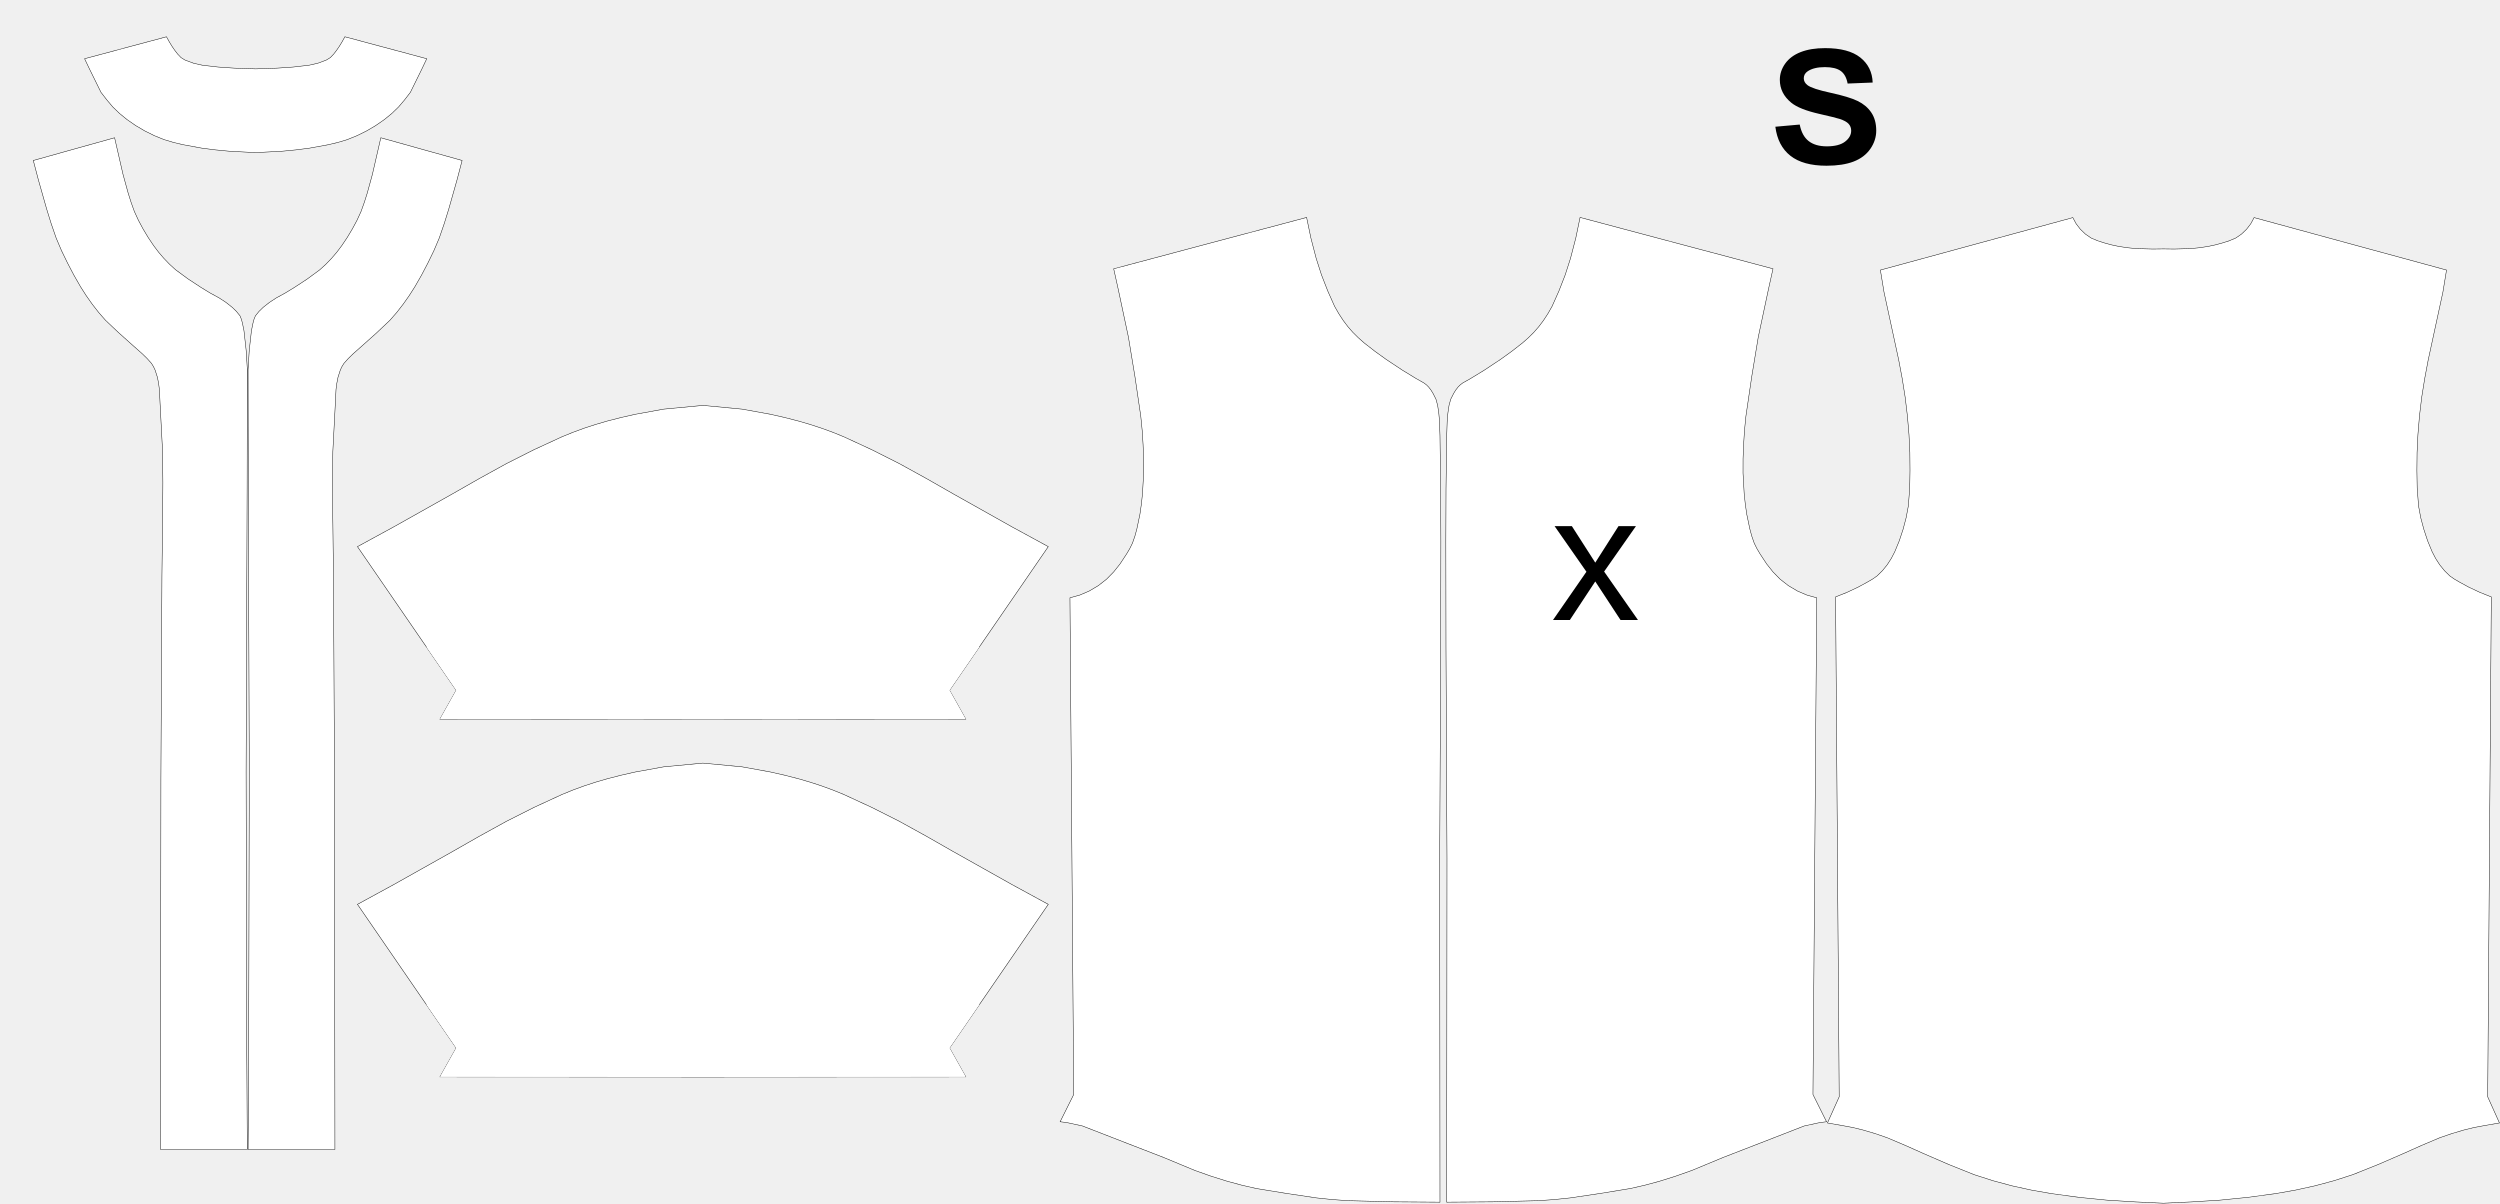
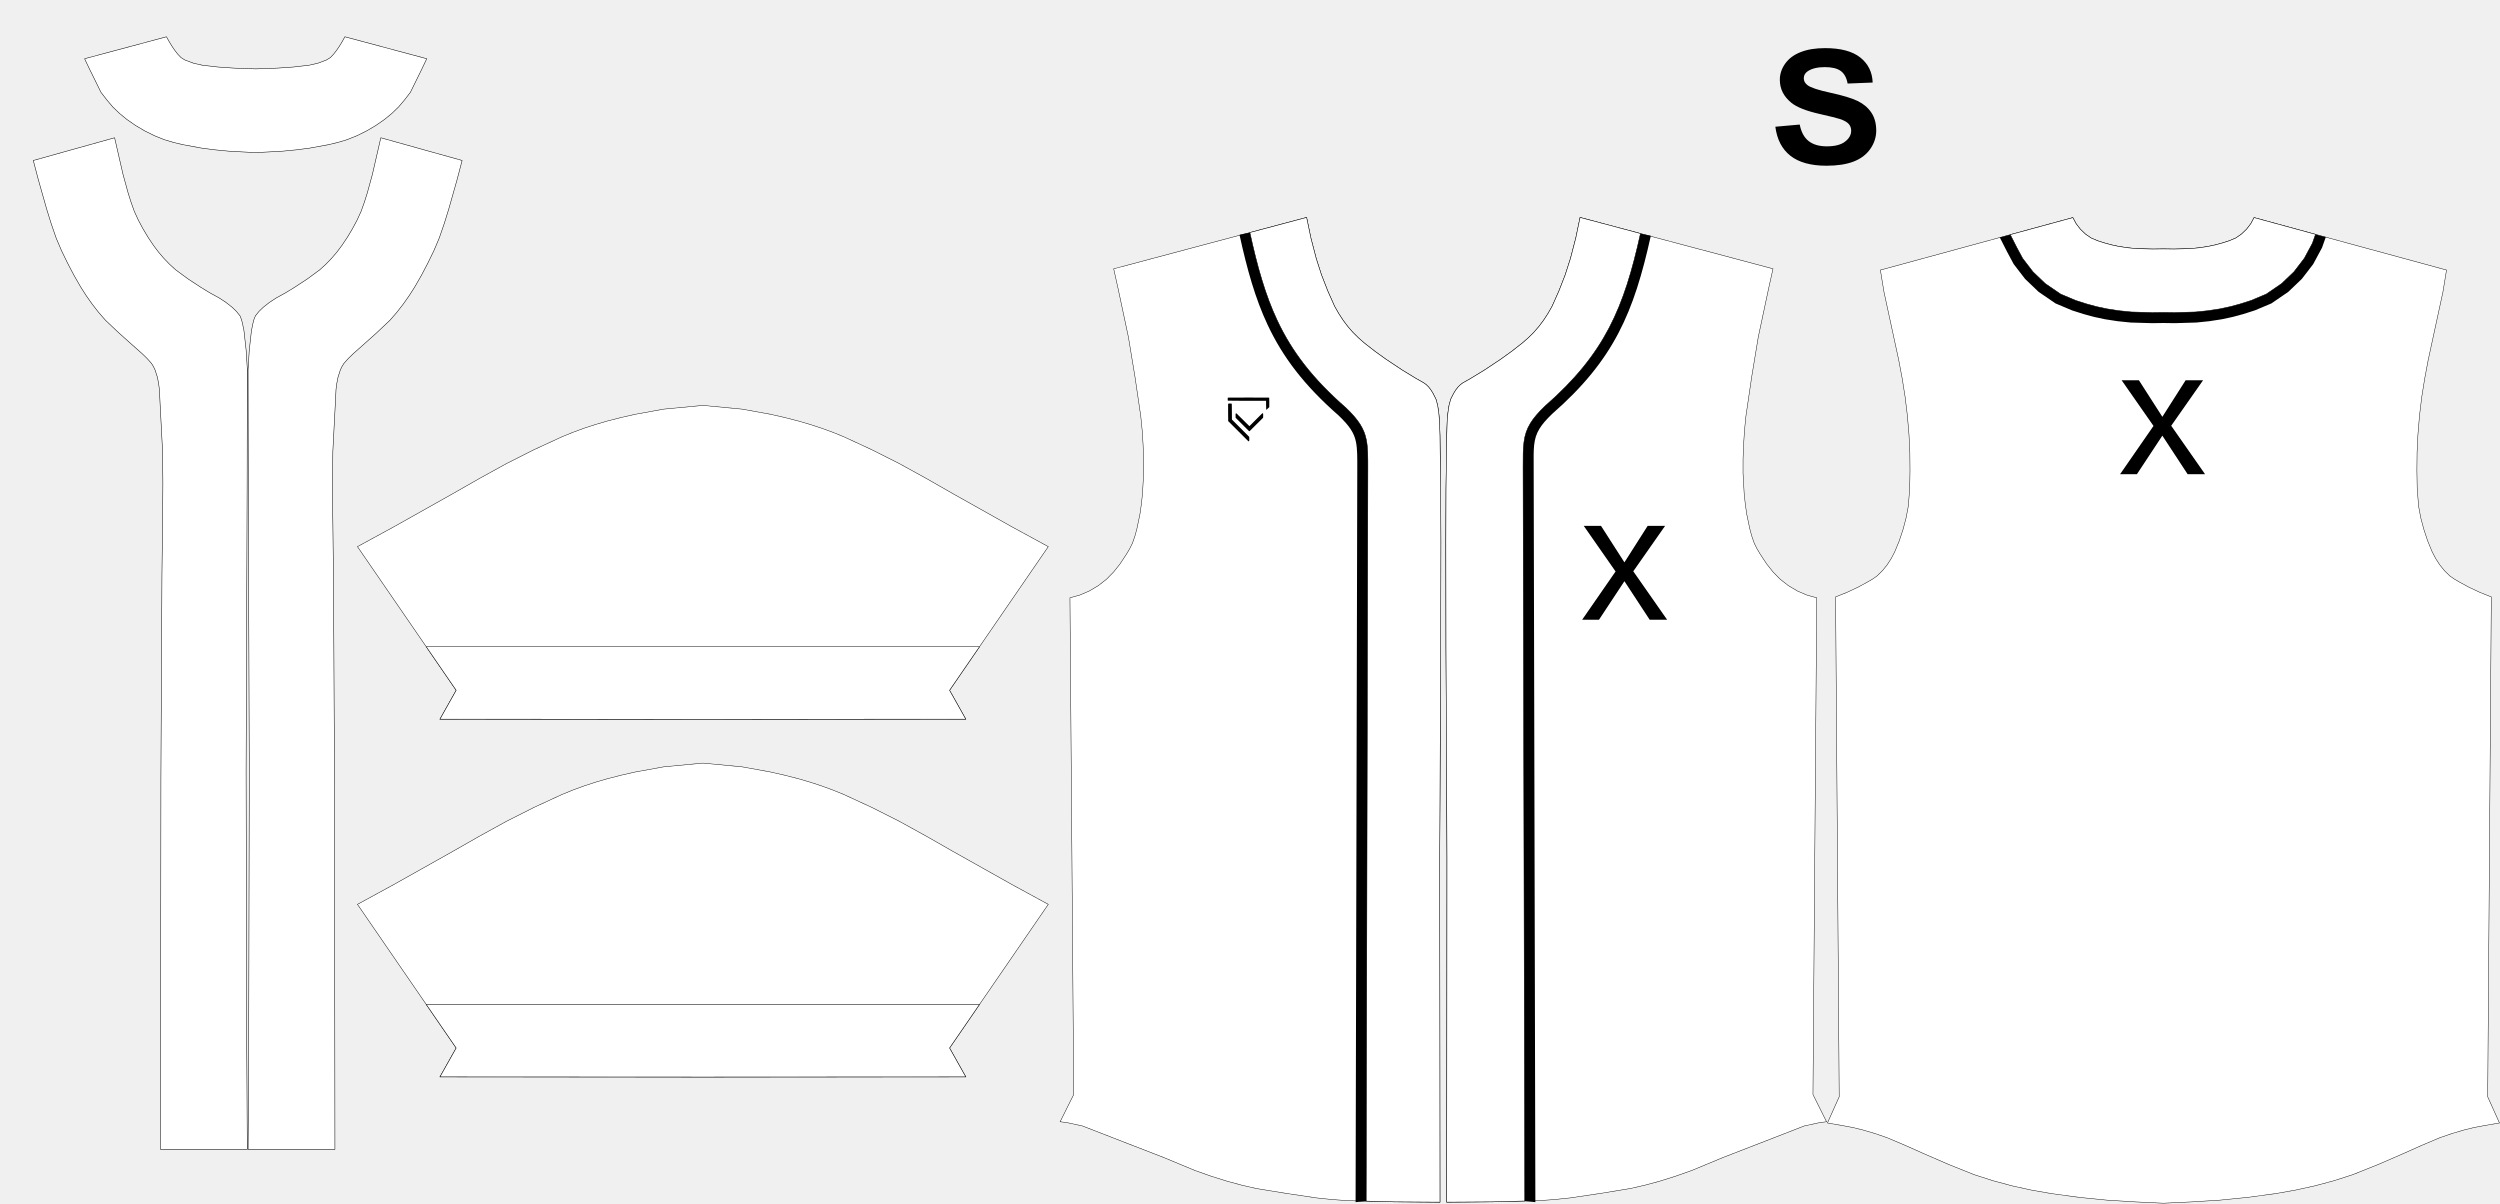
<svg xmlns="http://www.w3.org/2000/svg" width="100%" height="100%" viewBox="0 0 23619 11373" version="1.1" xml:space="preserve" style="fill-rule:evenodd;clip-rule:evenodd;stroke-miterlimit:2.613;">
  <path id="zone2" d="M4156.59,10173.8L4309.83,9901.21L3377.16,8543.91L3718.68,8357.7L4274.75,8045.33L4529.33,7900.04L4786.04,7758.58L5045.33,7627.76L5309.08,7506.05L5413.96,7463.34L5520.38,7424.42L5627.92,7389.37L5736.67,7357.55L5868.67,7323.67L6001.58,7293.6L6269.46,7244.95L6640.46,7209.6L7011.46,7244.95L7279.33,7293.6L7411.88,7323.67L7543.92,7357.55L7652.67,7389.37L7760.25,7424.42L7866.88,7463.34L7971.79,7506.05L8235.25,7627.76L8494.88,7758.58L8751.5,7900.04L9005.83,8045.33L9561.88,8357.7L9903.75,8543.91L8971.08,9901.21L9124.29,10173.8L6640.46,10175.3L4156.59,10173.8ZM4156.59,6794.29L4309.83,6521.71L3377.12,5164.42L3718.69,4978.21L4274.75,4665.83L4529.33,4520.54L4786.04,4379.12L5045.33,4248.25L5309.04,4126.54L5413.96,4083.83L5520.33,4044.92L5627.92,4009.88L5736.67,3978.04L5868.67,3944.17L6001.58,3914.08L6269.46,3865.46L6640.46,3830.12L7011.46,3865.46L7279.29,3914.08L7411.88,3944.17L7543.92,3978.04L7652.67,4009.88L7760.25,4044.92L7866.88,4083.83L7971.79,4126.54L8235.25,4248.25L8494.88,4379.12L8751.54,4520.54L9005.83,4665.83L9561.88,4978.21L9903.75,5164.42L8971.08,6521.71L9124.29,6794.29L6640.46,6795.79L4156.59,6794.29Z" style="fill:#fff;stroke:#000;stroke-width:4.19px;" />
-   <path id="zone3" d="M9253.7,6110.42L8971.08,6521.71L9124.29,6794.29L6640.46,6795.79L4156.59,6794.29L4309.83,6521.71L4027.2,6110.42L9253.7,6110.42ZM9253.7,9489.91L8971.08,9901.2L9124.29,10173.8L6640.46,10175.3L4156.59,10173.8L4309.83,9901.2L4027.2,9489.91L9253.7,9489.91Z" style="fill:#fff;" />
-   <path id="zone11" d="M2336.51,10859.1L1516.31,10859.1L1520.13,7362.13L1529.85,5444.08L1536.91,4854.96L1538.7,4560.58L1536.04,4266.17L1511.62,3797.17L1506,3680L1498.36,3621.75L1487.19,3564.33L1465.38,3496.29L1450.09,3463.62L1431.23,3433.29L1389.43,3386.46L1344.69,3342.88L1250.47,3259.29L1121.81,3144.17L996.679,3025.83L931.913,2951.62L871.258,2873.62L814.467,2792.96L761.458,2709.92L697.271,2598.04L637.533,2483.83L580.992,2367.54L530.642,2248.92L483.529,2112.62L440.863,1975.08L362.264,1697.79L314.572,1516.12L1082.63,1301.5L1161.86,1646.25L1210.42,1823.17L1238.09,1910.62L1269,1996.88L1307.59,2081.38L1351.75,2163.21L1399.45,2243L1451.25,2320.17L1497.78,2382L1548.13,2440.83L1601.97,2496.79L1659.38,2548.92L1777.45,2635.75L1900.5,2716.42L1984.42,2767.62L2070.96,2815.04L2134.27,2856.54L2194.01,2903.67L2233.19,2941.62L2267.63,2984.33L2281.17,3018.17L2290.6,3053.79L2305.02,3125.33L2325.33,3307.88L2336.84,3491.29L2334.76,4598.54L2325.04,7291.17L2330.94,9871.04L2336.51,10859.1ZM2343.92,10859.1L2349.48,9871.04L2355.38,7291.17L2345.66,4598.54L2343.58,3491.29L2355.09,3307.88L2375.41,3125.38L2389.82,3053.79L2399.25,3018.17L2412.8,2984.33L2447.24,2941.62L2486.37,2903.67L2546.15,2856.54L2609.46,2815.04L2696,2767.62L2779.92,2716.42L2902.97,2635.75L3021.04,2548.92L3078.45,2496.79L3132.29,2440.83L3182.64,2382L3229.18,2320.17L3280.98,2243L3328.67,2163.21L3372.83,2081.38L3411.43,1996.88L3442.33,1910.62L3470,1823.17L3518.57,1646.25L3597.79,1301.5L4365.83,1516.12L4318.17,1697.79L4239.54,1975.08L4196.88,2112.62L4149.78,2248.92L4099.43,2367.58L4042.89,2483.83L3983.15,2598.04L3918.97,2709.92L3865.96,2792.96L3809.17,2873.62L3748.51,2951.62L3683.75,3025.83L3558.62,3144.17L3429.95,3259.29L3335.73,3342.88L3290.99,3386.46L3249.2,3433.29L3230.34,3463.62L3215.05,3496.29L3193.24,3564.33L3182.06,3621.75L3174.42,3680L3168.81,3797.17L3144.38,4266.17L3141.72,4560.58L3143.51,4854.96L3150.58,5444.08L3160.29,7362.13L3164.12,10859.1L2343.92,10859.1ZM2415.69,1441.96L2161.07,1428.17L2033.89,1415.83L1907.62,1399.67L1728.19,1366.79L1639.21,1345.62L1551.69,1319.5L1458.62,1281.92L1368.44,1237.25L1281.5,1186.17L1198.99,1128.88L1129.99,1072.54L1065.67,1010.58L1008.4,942.708L953.788,871.958L846.292,653.458L799.296,554.792L1572.83,347.458L1598.68,394.125L1626.58,439.667L1651.85,476.375L1679.16,511.625L1710,543.917L1748.16,567.417L1828.35,597.375L1911.44,616.167L2061.82,633.5L2212.75,643.75L2415.69,650.792L2618.33,643.75L2769.26,633.5L2919.65,616.167L3002.73,597.375L3082.92,567.417L3121.09,543.917L3151.92,511.625L3179.23,476.375L3204.51,439.667L3232.4,394.125L3258.25,347.458L4031.79,554.792L3984.79,653.458L3877.3,871.958L3822.97,942.708L3765.4,1010.58L3701.09,1072.54L3632.09,1128.88L3549.54,1186.17L3462.93,1237.25L3372.47,1281.92L3279.39,1319.5L3191.87,1345.62L3103.18,1366.79L2923.46,1399.67L2797.19,1415.83L2670.3,1428.17L2415.69,1441.96ZM17163.8,5647.88L17128.1,10340.2L17256.5,10597.9L17207.3,10603.8L17176.4,10609.1L17045.3,10637.7L16618.8,10803.5L16279,10935.2L15984.1,11057.7L15831.8,11111.6L15678.1,11159.9L15542,11196.7L15404.7,11228.2L15129.7,11273.3L14835.4,11317.2L14686.3,11332.8L14536.7,11343.4L14102.3,11354.3L13667.8,11357.5L13670.5,8108.49L13661.1,6112.67L13659.6,5115.04L13661.4,4616.12L13667.8,4117.46L13672.8,3973.17L13679.3,3901.58L13689.9,3830L13705.8,3771.67L13733.2,3717.46L13752.7,3685.67L13775.7,3655.92L13796.5,3635.29L13820.1,3617.62L13892.3,3576.96L14025.4,3495.67L14177.4,3394.67L14282.2,3319.25L14384.1,3239.75L14438.7,3191.71L14490.2,3140.75L14537.9,3086L14581.8,3027.96L14624.8,2961.96L14663.7,2893.62L14727.9,2749.62L14787.4,2597.04L14837.5,2440.96L14887.5,2248.58L14927.9,2054.21L16750.5,2539.33L16707.8,2731.67L16611.2,3185.54L16549.6,3558.42L16494.5,3932.5L16481.3,4066.21L16472.8,4200.54L16467.7,4334.83L16467.4,4469.17L16478.3,4664.12L16488.6,4761.33L16502.5,4857.96L16531.4,4996.38L16549.9,5064.71L16573.2,5131.54L16598.5,5182.79L16627.7,5232.29L16690.7,5328L16750.5,5403.12L16817.6,5471.75L16896,5533L16982,5583.96L17070.7,5622L17163.8,5647.88ZM10108.5,5647.88L10201.5,5622L10290.2,5583.96L10376.2,5533L10454.5,5471.75L10521.7,5403.12L10581.5,5328L10644.5,5232.29L10673.7,5182.79L10699,5131.54L10722.3,5064.71L10740.8,4996.38L10769.7,4857.96L10783.5,4761.33L10793.9,4664.12L10804.8,4469.17L10804.5,4334.83L10799.4,4200.54L10790.9,4066.21L10777.7,3932.5L10722.6,3558.42L10661,3185.54L10564.4,2731.67L10521.7,2539.33L12344.3,2054.21L12384.7,2248.58L12434.7,2440.96L12484.8,2597.04L12544.3,2749.62L12608.5,2893.62L12647.4,2961.96L12690.4,3027.96L12734.2,3086L12782,3140.75L12833.6,3191.71L12888,3239.75L12990,3319.25L13094.8,3394.67L13246.8,3495.67L13379.9,3576.96L13452,3617.62L13475.6,3635.29L13496.6,3655.92L13519.5,3685.67L13539,3717.46L13566.4,3771.67L13582.3,3830L13592.9,3901.58L13599.4,3973.17L13604.3,4117.46L13610.8,4616.12L13612.6,5115.04L13611.1,6112.67L13601.7,8108.49L13604.3,11357.5L13169.9,11354.3L12735.5,11343.4L12585.8,11332.8L12436.8,11317.2L12142.5,11273.3L11867.4,11228.2L11730.2,11196.7L11594.1,11159.9L11440.4,11111.6L11288.1,11057.7L10993.2,10935.2L10653.4,10803.5L10226.9,10637.7L10095.8,10609.1L10064.8,10603.8L10015.7,10597.9L10144.1,10340.2L10108.5,5647.88ZM20439.4,11367.4L20172.9,11355L19906.3,11338.5L19641,11312L19376.8,11276L19192.5,11243.6L19009.7,11203.5L18828.6,11154.8L18650,11097.3L18409.9,11001.2L18172.9,10898.3L18001.2,10821.6L17828.2,10748.5L17716.1,10709.9L17601.8,10676L17505.6,10652.4L17407.1,10634.1L17265,10609.3L17376.1,10362L17341.9,5639.5L17449.6,5596.46L17554.5,5547.21L17645.7,5497.38L17690.8,5471.12L17733.2,5441.67L17784.2,5391.83L17829.4,5336.12L17868,5276.25L17901,5212.83L17944,5108.46L17979.5,5001.12L18008.3,4891.75L18029.2,4780.83L18042.2,4612.79L18044.9,4444.46L18043.4,4275.79L18035.5,4107.71L18020.4,3929.58L17999.2,3752.38L17971.2,3576.08L17938.2,3400.62L17799.3,2759.33L17765.1,2551.46L19583.2,2055.79L19614.4,2113.88L19654.5,2166.08L19702.3,2211.75L19756.6,2248.92L19818.8,2275.17L19883.6,2295.79L19948.8,2313.5L20015.2,2327.67L20095.3,2340.04L20176.1,2348.29L20338.3,2353L20439.4,2351.54L20540.3,2353L20702.8,2348.29L20783.5,2340.04L20863.8,2327.67L20929.8,2313.5L20995.2,2295.79L21059.8,2275.17L21122.3,2248.92L21176.6,2211.75L21224.4,2166.08L21264.5,2113.88L21295.7,2055.79L23113.8,2551.46L23079.6,2759.33L22940.7,3400.62L22907.7,3576.08L22879.4,3752.38L22858.2,3929.58L22843.4,4107.71L22835.5,4275.79L22833.7,4444.46L22836.7,4612.79L22849.6,4780.83L22870.2,4891.75L22899.5,5001.12L22934.8,5108.46L22977.9,5212.83L23010.9,5276.25L23049.5,5336.12L23094.6,5391.83L23145.3,5441.67L23188.1,5471.12L23232.9,5497.38L23324,5547.21L23429,5596.46L23536.9,5639.5L23502.7,10362L23613.9,10609.3L23471.5,10634.1L23373.3,10652.4L23276.9,10676L23162.8,10709.9L23050.4,10748.5L22877.6,10821.6L22706,10898.3L22468.9,11001.2L22228.9,11097.3L22050.3,11154.8L21868.9,11203.5L21686.4,11243.6L21502.1,11276L21237.6,11312L20972.2,11338.5L20706,11355L20439.4,11367.4Z" style="fill:#fff;stroke:#000;stroke-width:4.19px;" />
+   <path id="zone11" d="M17163.8,5647.88L17128.1,10340.2L17256.5,10597.9L17207.3,10603.8L17176.4,10609.1L17045.3,10637.7L16618.8,10803.5L16279,10935.2L15984.1,11057.7L15831.8,11111.6L15678.1,11159.9L15542,11196.7L15404.7,11228.2L15129.7,11273.3L14835.4,11317.2L14686.3,11332.8L14536.7,11343.4L14102.3,11354.3L13667.8,11357.5L13670.5,8108.5L13661.1,6112.67L13659.6,5115.04L13661.4,4616.12L13667.8,4117.46L13672.8,3973.17L13679.3,3901.58L13689.9,3830L13705.8,3771.67L13733.2,3717.46L13752.7,3685.67L13775.7,3655.92L13796.5,3635.29L13820.1,3617.62L13892.3,3576.96L14025.4,3495.67L14177.4,3394.67L14282.2,3319.25L14384.1,3239.75L14438.7,3191.71L14490.2,3140.75L14537.9,3086L14581.8,3027.96L14624.8,2961.96L14663.7,2893.62L14727.9,2749.62L14787.4,2597.04L14837.5,2440.96L14887.5,2248.58L14927.9,2054.21L16750.5,2539.33L16707.8,2731.67L16611.2,3185.54L16549.6,3558.42L16494.5,3932.5L16481.3,4066.21L16472.8,4200.54L16467.7,4334.83L16467.4,4469.17L16478.3,4664.12L16488.6,4761.33L16502.5,4857.96L16531.4,4996.38L16549.9,5064.71L16573.2,5131.54L16598.5,5182.79L16627.7,5232.29L16690.7,5328L16750.5,5403.12L16817.6,5471.75L16896,5533L16982,5583.96L17070.7,5622L17163.8,5647.88ZM10108.5,5647.88L10201.5,5622L10290.2,5583.96L10376.2,5533L10454.5,5471.75L10521.7,5403.12L10581.5,5328L10644.5,5232.29L10673.7,5182.79L10699,5131.54L10722.3,5064.71L10740.8,4996.38L10769.7,4857.96L10783.5,4761.33L10793.9,4664.12L10804.8,4469.17L10804.5,4334.83L10799.4,4200.54L10790.9,4066.21L10777.7,3932.5L10722.6,3558.42L10661,3185.54L10564.4,2731.67L10521.7,2539.33L12344.3,2054.21L12384.7,2248.58L12434.7,2440.96L12484.8,2597.04L12544.3,2749.62L12608.5,2893.62L12647.4,2961.96L12690.4,3027.96L12734.2,3086L12782,3140.75L12833.6,3191.71L12888,3239.75L12990,3319.25L13094.8,3394.67L13246.8,3495.67L13379.9,3576.96L13452,3617.62L13475.6,3635.29L13496.6,3655.92L13519.5,3685.67L13539,3717.46L13566.4,3771.67L13582.3,3830L13592.9,3901.58L13599.4,3973.17L13604.3,4117.46L13610.8,4616.12L13612.6,5115.04L13611.1,6112.67L13601.7,8108.5L13604.3,11357.5L13169.9,11354.3L12735.5,11343.4L12585.8,11332.8L12436.8,11317.2L12142.5,11273.3L11867.4,11228.2L11730.2,11196.7L11594.1,11159.9L11440.4,11111.6L11288.1,11057.7L10993.2,10935.2L10653.4,10803.5L10226.9,10637.7L10095.8,10609.1L10064.8,10603.8L10015.7,10597.9L10144.1,10340.2L10108.5,5647.88ZM20439.4,11367.4L20172.9,11355L19906.3,11338.5L19641,11312L19376.8,11276L19192.5,11243.6L19009.7,11203.5L18828.6,11154.8L18650,11097.3L18409.9,11001.2L18172.9,10898.3L18001.2,10821.6L17828.2,10748.5L17716.1,10709.9L17601.8,10676L17505.6,10652.4L17407.1,10634.1L17265,10609.3L17376.1,10362L17341.9,5639.5L17449.6,5596.46L17554.5,5547.21L17645.7,5497.38L17690.8,5471.12L17733.2,5441.67L17784.2,5391.83L17829.4,5336.12L17868,5276.25L17901,5212.83L17944,5108.46L17979.5,5001.12L18008.3,4891.75L18029.2,4780.83L18042.2,4612.79L18044.9,4444.46L18043.4,4275.79L18035.5,4107.71L18020.4,3929.58L17999.2,3752.38L17971.2,3576.08L17938.2,3400.62L17799.3,2759.33L17765.1,2551.46L19583.2,2055.79L19614.4,2113.88L19654.5,2166.08L19702.3,2211.75L19756.6,2248.92L19818.8,2275.17L19883.6,2295.79L19948.8,2313.5L20015.2,2327.67L20095.3,2340.04L20176.1,2348.29L20338.3,2353L20439.4,2351.54L20540.3,2353L20702.8,2348.29L20783.5,2340.04L20863.8,2327.67L20929.8,2313.5L20995.2,2295.79L21059.8,2275.17L21122.3,2248.92L21176.6,2211.75L21224.4,2166.08L21264.5,2113.88L21295.7,2055.79L23113.8,2551.46L23079.6,2759.33L22940.7,3400.62L22907.7,3576.08L22879.4,3752.38L22858.2,3929.58L22843.4,4107.71L22835.5,4275.79L22833.7,4444.46L22836.7,4612.79L22849.6,4780.83L22870.2,4891.75L22899.5,5001.12L22934.8,5108.46L22977.9,5212.83L23010.9,5276.25L23049.5,5336.12L23094.6,5391.83L23145.3,5441.67L23188.1,5471.12L23232.9,5497.38L23324,5547.21L23429,5596.46L23536.9,5639.5L23502.7,10362L23613.9,10609.3L23471.5,10634.1L23373.3,10652.4L23276.9,10676L23162.8,10709.9L23050.4,10748.5L22877.6,10821.6L22706,10898.3L22468.9,11001.2L22228.9,11097.3L22050.3,11154.8L21868.9,11203.5L21686.4,11243.6L21502.1,11276L21237.6,11312L20972.2,11338.5L20706,11355L20439.4,11367.4Z" style="fill:#fff;stroke:#000;stroke-width:4.19px;" />
+   <path id="zone22" d="M11794.1,4168.86C11793,4168.21 11604.4,3980.12 11603.5,3978.71C11602.8,3977.66 11602.7,3972.94 11602.7,3897.17L11602.7,3816.75L11603.7,3815.31C11605.6,3812.44 11606,3812.37 11621,3812.5C11633.7,3812.61 11634.4,3812.65 11635.5,3813.49C11636.2,3813.96 11637,3815.01 11637.4,3815.81C11638.1,3817.15 11638.2,3822.69 11638.4,3890.55L11638.7,3963.85L11720.4,4045.39C11765.2,4090.24 11802.1,4127.27 11802.4,4127.69C11802.6,4128.14 11802.8,4135.81 11802.8,4146.66C11802.7,4166.94 11802.8,4166.4 11799.8,4168.42C11798.3,4169.46 11795.5,4169.68 11794.1,4168.86L11794.1,4168.86ZM11800.3,4073.04C11799,4072.29 11674.9,3948.73 11674,3947.21C11673.3,3946.04 11673.2,3944.65 11673.2,3928.11C11673.2,3908.91 11673.2,3908.59 11675.4,3906.57C11676.8,3905.29 11679.1,3904.77 11681.1,3905.3C11682.4,3905.65 11692.7,3915.7 11743,3966.02C11776.2,3999.19 11803.5,4026.33 11803.7,4026.33C11803.8,4026.33 11831,3999.18 11864,3966.01C11897.1,3932.83 11924.7,3905.39 11925.3,3905.04C11927.1,3904.14 11929.1,3904.23 11931,3905.27C11934.1,3906.99 11934,3906.37 11934,3926.94C11934,3942.23 11933.9,3945.56 11933.4,3946.54C11932.5,3948.2 11807.2,4072.68 11805.9,4073.18C11804.4,4073.74 11801.5,4073.66 11800.3,4073.04L11800.3,4073.04ZM11962.5,3869.26C11962,3868.46 11961.8,3862.01 11961.6,3827.49L11961.3,3786.66L11898.7,3786.66C11864.4,3786.66 11783.2,3786.54 11718.4,3786.38C11604.8,3786.11 11600.5,3786.07 11599.7,3785.33C11599,3784.61 11598.9,3783.58 11598.9,3771.05C11598.9,3758.11 11599,3757.51 11599.8,3756.71C11600.6,3755.87 11601.2,3755.86 11795.4,3755.86C11989.5,3755.86 11990.1,3755.87 11990.9,3756.71C11991.8,3757.54 11991.8,3758.11 11991.8,3801.87L11991.8,3846.19L11990.2,3847.85C11989.3,3848.76 11983.6,3854.16 11977.4,3859.85C11967,3869.52 11966.1,3870.21 11964.7,3870.21C11963.5,3870.21 11962.9,3869.97 11962.5,3869.26Z" style="fill-rule:nonzero;" />
+   <path id="zone3" d="M9253.7,6110.42L8971.08,6521.71L9124.29,6794.29L6640.46,6795.79L4156.59,6794.29L4309.83,6521.71L4027.2,6110.42L9253.7,6110.42ZM9253.7,9489.91L8971.08,9901.2L9124.29,10173.8L6640.46,10175.3L4156.59,10173.8L4309.83,9901.2L4027.2,9489.91L9253.7,9489.91ZM2336.51,10859.1L1516.31,10859.1L1520.13,7362.13L1529.85,5444.08L1536.91,4854.96L1538.7,4560.58L1536.04,4266.17L1511.62,3797.17L1506,3680L1498.36,3621.75L1487.19,3564.33L1465.38,3496.29L1450.09,3463.62L1431.23,3433.29L1389.43,3386.46L1344.69,3342.88L1250.47,3259.29L1121.81,3144.17L996.679,3025.83L931.913,2951.62L871.258,2873.62L814.467,2792.96L761.458,2709.92L697.271,2598.04L637.533,2483.83L580.992,2367.54L530.642,2248.92L483.529,2112.62L440.863,1975.08L362.264,1697.79L314.572,1516.12L1082.63,1301.5L1161.86,1646.25L1210.42,1823.17L1238.09,1910.62L1269,1996.88L1307.59,2081.38L1351.75,2163.21L1399.45,2243L1451.25,2320.17L1497.78,2382L1548.13,2440.83L1601.97,2496.79L1659.38,2548.92L1777.45,2635.75L1900.5,2716.42L1984.42,2767.62L2070.96,2815.04L2134.27,2856.54L2194.01,2903.67L2233.19,2941.62L2267.63,2984.33L2281.17,3018.17L2290.6,3053.79L2305.02,3125.33L2325.33,3307.88L2336.84,3491.29L2334.76,4598.54L2325.04,7291.17L2330.94,9871.04L2336.51,10859.1ZM2343.92,10859.1L2349.48,9871.04L2355.38,7291.17L2345.66,4598.54L2343.58,3491.29L2355.09,3307.88L2375.41,3125.38L2389.82,3053.79L2399.25,3018.17L2412.8,2984.33L2447.24,2941.62L2486.37,2903.67L2546.15,2856.54L2609.46,2815.04L2696,2767.62L2779.92,2716.42L2902.97,2635.75L3021.04,2548.92L3078.45,2496.79L3132.29,2440.83L3182.64,2382L3229.18,2320.17L3280.98,2243L3328.67,2163.21L3372.83,2081.38L3411.43,1996.88L3442.33,1910.62L3470,1823.17L3518.57,1646.25L3597.79,1301.5L4365.83,1516.12L4318.17,1697.79L4239.54,1975.08L4196.88,2112.62L4149.78,2248.92L4099.43,2367.58L4042.89,2483.83L3983.15,2598.04L3918.97,2709.92L3865.96,2792.96L3809.17,2873.62L3748.51,2951.62L3683.75,3025.83L3558.62,3144.17L3429.95,3259.29L3335.73,3342.88L3290.99,3386.46L3249.2,3433.29L3230.34,3463.62L3215.05,3496.29L3193.24,3564.33L3182.06,3621.75L3174.42,3680L3168.81,3797.17L3144.38,4266.17L3141.72,4560.58L3143.51,4854.96L3150.58,5444.08L3160.29,7362.13L3164.12,10859.1L2343.92,10859.1ZM2415.69,1441.96L2161.07,1428.17L2033.89,1415.83L1907.62,1399.67L1728.19,1366.79L1639.21,1345.62L1551.69,1319.5L1458.62,1281.92L1368.44,1237.25L1281.5,1186.17L1198.99,1128.88L1129.99,1072.54L1065.67,1010.58L1008.4,942.708L953.788,871.958L846.292,653.458L799.296,554.792L1572.83,347.458L1598.68,394.125L1626.58,439.667L1651.85,476.375L1679.16,511.625L1710,543.917L1748.16,567.417L1828.35,597.375L1911.44,616.167L2061.82,633.5L2212.75,643.75L2415.69,650.792L2618.33,643.75L2769.26,633.5L2919.65,616.167L3002.73,597.375L3082.92,567.417L3121.09,543.917L3151.92,511.625L3179.23,476.375L3204.51,439.667L3232.4,394.125L3258.25,347.458L4031.79,554.792L3984.79,653.458L3877.3,871.958L3822.97,942.708L3765.4,1010.58L3701.09,1072.54L3632.09,1128.88L3549.54,1186.17L3462.93,1237.25L3372.47,1281.92L3279.39,1319.5L3191.87,1345.62L3103.18,1366.79L2923.46,1399.67L2797.19,1415.83L2670.3,1428.17L2415.69,1441.96ZM14405.5,11346.7L14102.3,11354.3L13667.8,11357.5L13670.5,8108.49L13661.1,6112.67L13659.6,5115.04L13661.4,4616.12L13667.8,4117.46L13672.8,3973.17L13679.3,3901.58L13689.9,3830L13705.8,3771.67L13733.2,3717.46L13752.7,3685.67L13775.7,3655.92L13796.5,3635.29L13820.1,3617.62L13892.3,3576.96L14025.4,3495.67L14177.4,3394.67L14282.2,3319.25L14384.1,3239.75L14438.7,3191.71L14490.2,3140.75L14537.9,3086L14581.8,3027.96L14624.8,2961.96L14663.7,2893.62L14727.9,2749.62L14787.4,2597.04L14837.5,2440.96L14887.5,2248.58L14927.9,2054.21L15498.6,2206.12C15344,2904.48 15164.8,3340.48 14596.9,3836.29C14533.2,3897.3 14489,3948.91 14458.4,3999.13C14389,4112.94 14389.1,4219.59 14389.5,4412.12L14405.5,11346.7ZM11808.2,2196.9L12344.3,2054.21L12384.7,2248.58L12434.7,2440.96L12484.8,2597.04L12544.3,2749.62L12608.5,2893.62L12647.4,2961.96L12690.4,3027.96L12734.2,3086L12782,3140.75L12833.6,3191.71L12888,3239.75L12990,3319.25L13094.8,3394.67L13246.8,3495.67L13379.9,3576.96L13452,3617.62L13475.6,3635.29L13496.6,3655.92L13519.5,3685.67L13539,3717.46L13566.4,3771.67L13582.3,3830L13592.9,3901.58L13599.4,3973.17L13604.3,4117.46L13610.8,4616.12L13612.6,5115.04L13611.1,6112.67L13601.7,8108.49L13604.3,11357.5L13169.9,11354.3L12907.1,11347.7L12923,4428.58C12923.2,4312.64 12923.4,4227.85 12908.3,4153.88C12887.3,4050.82 12836.7,3968.77 12715.6,3852.75C12400.1,3577.32 12204.6,3320.34 12066.6,3026.59C11953.2,2785.11 11878.6,2518.77 11808.2,2196.9ZM18992.1,2216.95L19583.2,2055.79L19614.4,2113.88L19654.5,2166.08L19702.3,2211.75L19756.6,2248.92L19818.8,2275.17L19883.6,2295.79L19948.8,2313.5L20015.2,2327.67L20095.3,2340.04L20176.1,2348.29L20338.3,2353L20439.4,2351.54L20540.3,2353L20702.8,2348.29L20783.5,2340.04L20863.8,2327.67L20929.8,2313.5L20995.2,2295.79L21059.8,2275.17L21122.3,2248.92L21176.6,2211.75L21224.4,2166.08L21264.5,2113.88L21295.7,2055.79L21876.2,2214.05L21845.9,2299.36L21770,2440.73L21672.2,2568.1L21555.8,2679.29L21410.9,2778.49L21267.6,2838.66L21164.9,2871.44L21071.3,2896.8L20972.5,2918L20859.7,2935.37L20742.1,2947.4L20544.7,2953.13L20439.4,2951.6L20333.9,2953.13L20136.9,2947.4L20019,2935.37L19906.7,2918.03L19807.4,2896.84L19713.9,2871.44L19610.8,2838.61L19467.6,2778.19L19323.1,2679.29L19206.7,2568.1L19108.9,2440.73L19051.4,2333.65L18992.1,2216.95Z" style="fill:#fff;stroke:#000;stroke-width:4.7px;stroke-linejoin:round;stroke-miterlimit:2;" />
+   <path id="zone1" d="M12907.1,11347.7L12807.1,11357.5L12823,4428.36C12823.2,4320.96 12824.3,4242.37 12810.3,4173.86C12792.9,4088.41 12747.8,4022.39 12648,3926.53C12321.3,3640.91 12119.2,3373.8 11976.1,3069.11C11859.7,2821.42 11782.7,2548.4 11710.5,2218.26L11808.2,2196.9C11878.6,2518.77 11953.2,2785.11 12066.6,3026.59C12204.6,3320.34 12400.1,3577.32 12715.6,3852.75C12836.7,3968.77 12887.3,4050.82 12908.3,4153.88C12923.4,4227.85 12923.2,4312.64 12923,4428.58L12907.1,11347.7ZM14505.5,11357.5L14405.5,11346.7L14389.5,4412.12C14389.1,4219.59 14389,4112.94 14458.4,3999.13C14489,3948.91 14533.2,3897.3 14596.9,3836.29C15164.8,3340.48 15344,2904.48 15498.6,2206.12L15596.3,2227.74C15436.6,2948.77 15250,3398.29 14664.4,3910.07C14609.3,3963.01 14570.4,4007.48 14543.8,4051.2C14483.3,4150.35 14489.2,4244.17 14489.5,4411.9L14505.5,11357.5ZM21876.2,2214.05L21972.9,2240.42L21937.7,2339.95L21854.3,2495.21L21746.8,2635.11L21619,2757.21L21459,2866.75L21302.2,2932.58L21193.2,2967.38L21094.9,2994.01L20990.7,3016.38L20872.4,3034.6L20748.6,3047.26L20545.4,3053.15L20439.4,3051.61L20333.2,3053.15L20130.3,3047.26L20006.3,3034.59L19888.6,3016.42L19783.9,2994.07L19685.6,2967.38L19576.1,2932.52L19419.4,2866.41L19259.9,2757.21L19132.1,2635.11L19024.6,2495.21L18962.7,2379.96L18893,2242.78L18992.1,2216.95L19051.4,2333.65L19108.9,2440.73L19206.7,2568.1L19323.1,2679.29L19467.6,2778.19L19610.8,2838.61L19713.9,2871.44L19807.4,2896.84L19906.7,2918.03L20019,2935.37L20136.9,2947.4L20333.9,2953.13L20439.4,2951.6L20544.7,2953.13L20742.1,2947.4L20859.7,2935.37L20972.5,2918L21071.3,2896.8L21164.9,2871.44L21267.6,2838.66L21410.9,2778.49L21555.8,2679.29L21672.2,2568.1L21770,2440.73L21845.9,2299.36L21876.2,2214.05Z" />
  <path d="M16772.8,1197.29L17003,1176.79C17016.9,1247.62 17045,1299.62 17087.4,1332.79C17129.8,1366 17187,1382.62 17258.9,1382.62C17335.2,1382.62 17392.6,1367.83 17431.2,1338.29C17469.9,1308.75 17489.2,1274.21 17489.2,1234.67C17489.2,1209.29 17481.1,1187.67 17464.8,1169.83C17448.6,1152 17420.2,1136.5 17379.7,1123.33C17352,1114.54 17288.8,1098.92 17190.2,1076.46C17063.3,1047.67 16974.2,1012.25 16923.1,970.25C16851.1,911.167 16815.1,839.167 16815.1,754.208C16815.1,699.5 16832,648.375 16865.9,600.75C16899.8,553.125 16948.5,516.875 17012.2,492C17075.9,467.083 17152.8,454.625 17242.9,454.625C17390.1,454.625 17500.8,484.167 17575.2,543.25C17649.5,602.333 17688.6,681.208 17692.3,779.833L17455.6,789.333C17445.5,734.167 17423.8,694.5 17390.5,670.333C17357.1,646.167 17307.2,634.083 17240.5,634.083C17171.8,634.083 17117.9,647 17079,672.875C17053.9,689.5 17041.4,711.708 17041.4,739.542C17041.4,764.917 17053.1,786.667 17076.6,804.708C17106.5,827.667 17179,851.583 17294.1,876.5C17409.2,901.417 17494.4,927.167 17549.6,953.792C17604.8,980.417 17648,1016.75 17679.1,1062.92C17710.3,1109.04 17725.9,1166.08 17725.9,1233.92C17725.9,1295.46 17707.2,1353.08 17670,1406.79C17632.6,1460.5 17579.8,1500.42 17511.6,1526.54C17443.4,1552.67 17358.3,1565.71 17256.5,1565.71C17108.3,1565.71 16994.5,1534.33 16915.1,1471.58C16835.6,1408.88 16788.2,1317.42 16772.8,1197.29" style="fill-rule:nonzero;" />
-   <text id="thumbName" x="14653.4px" y="5857.43px" style="font-family:'ArialMT', 'Arial', sans-serif;font-size:1678.89px;">x</text>
+   <text id="thumbName" x="14928.8px" y="5854.87px" style="font-family:'ArialMT', 'Arial', sans-serif;font-size:1678.89px;">x</text>
+   <text id="pinkyName" x="20011px" y="4479.8px" style="font-family:'ArialMT', 'Arial', sans-serif;font-size:1678.89px;">x</text>
</svg>
